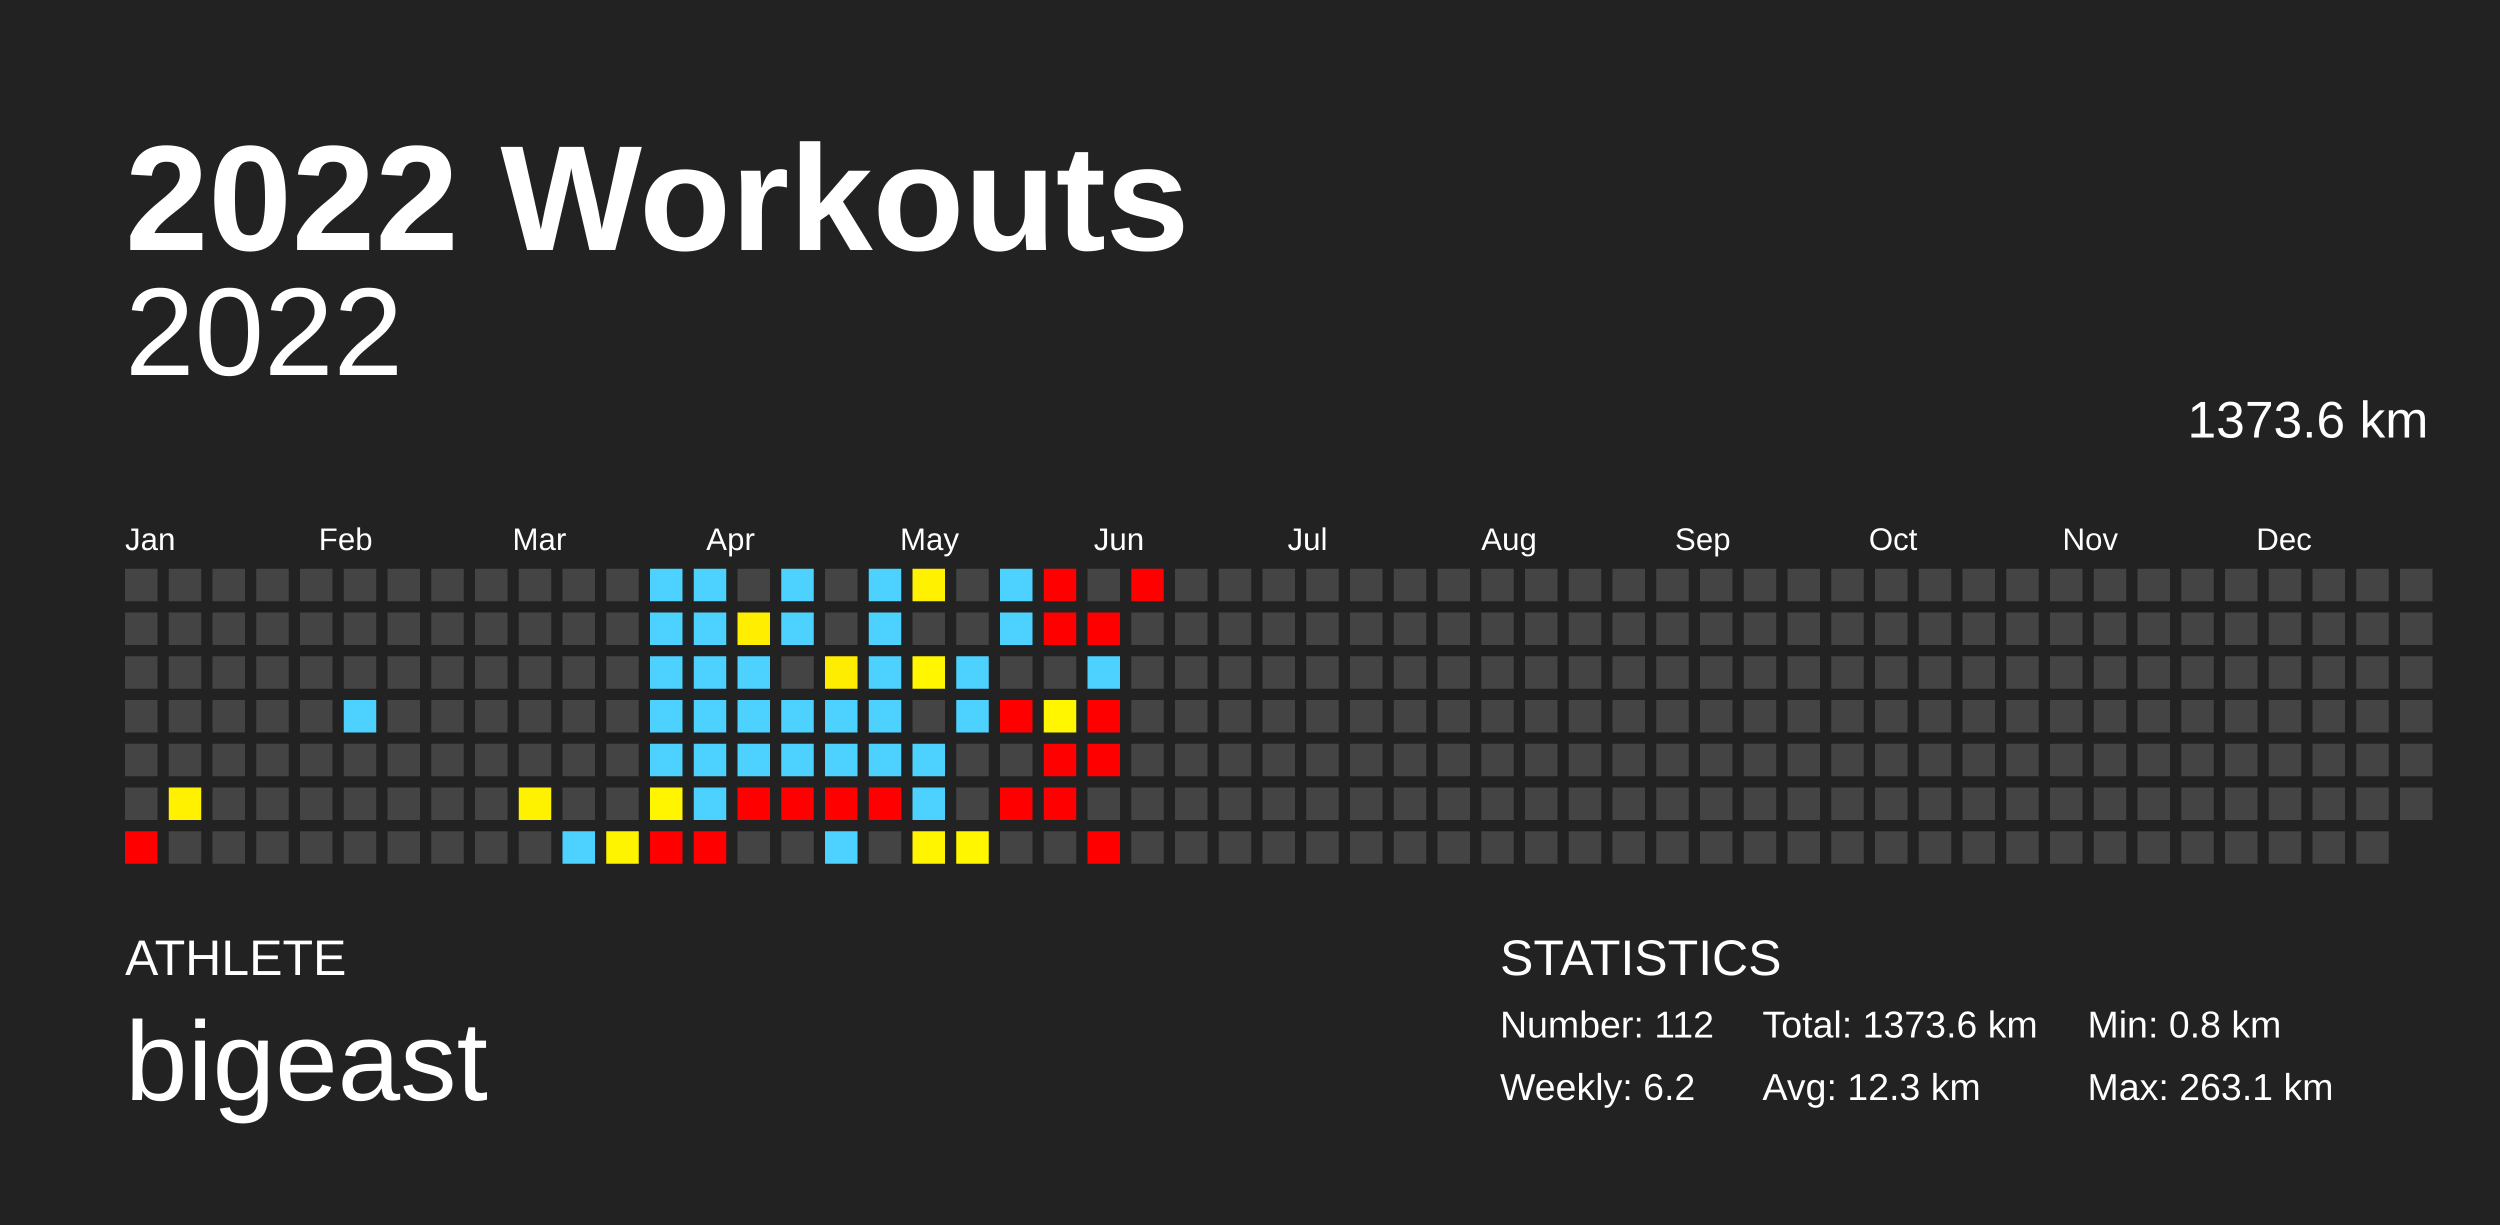
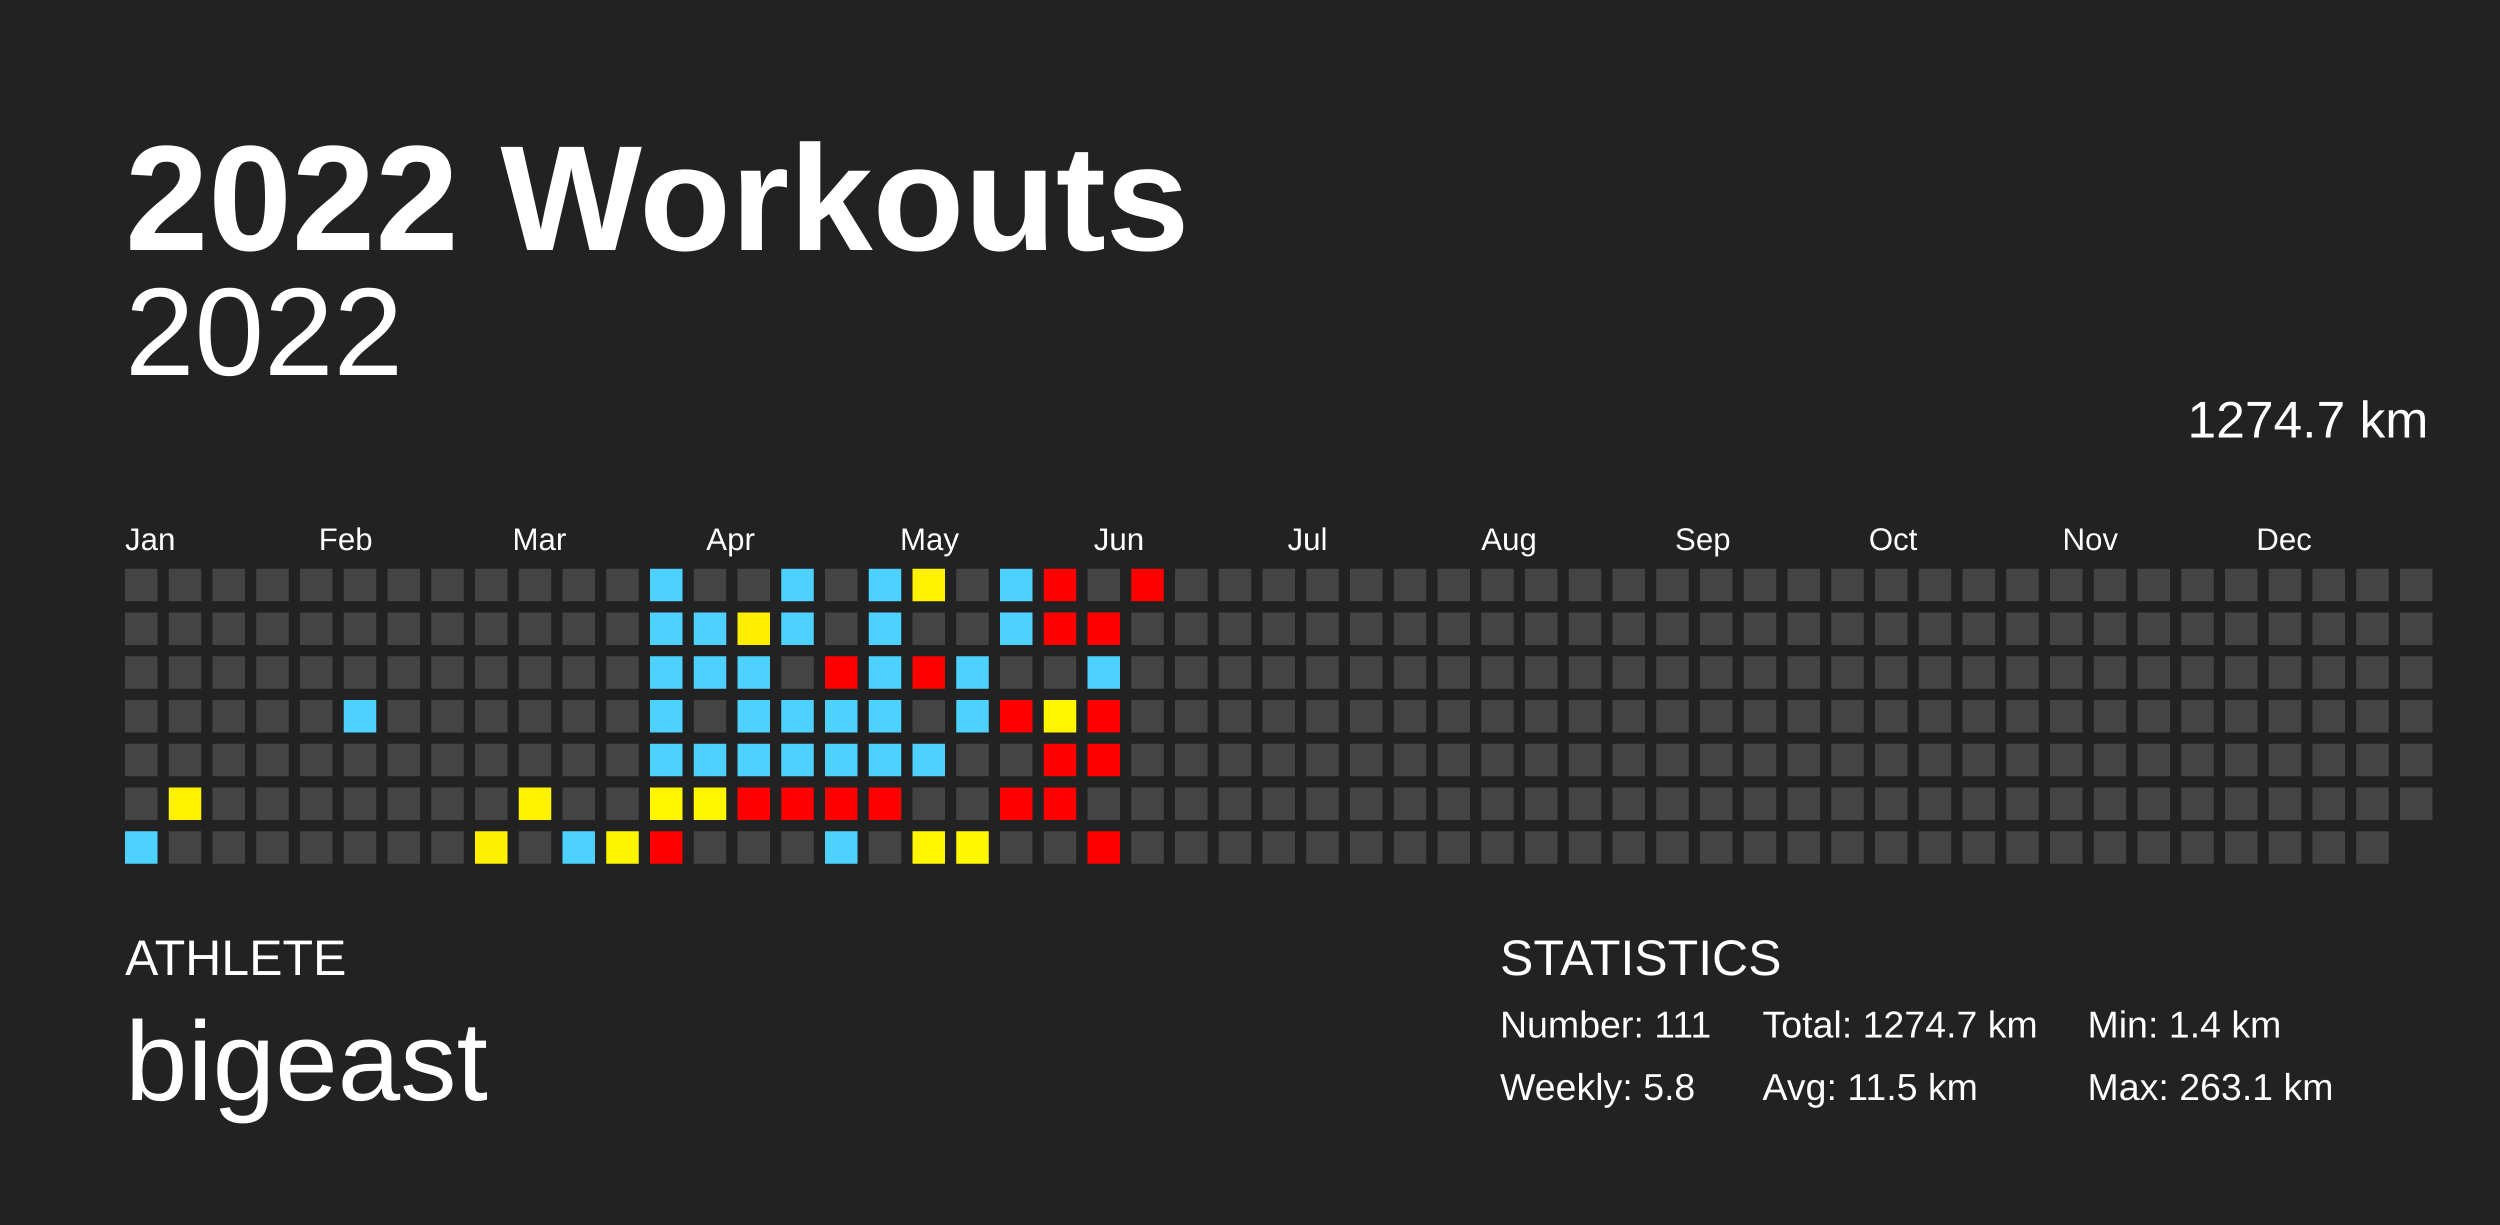
<svg xmlns="http://www.w3.org/2000/svg" baseProfile="full" height="98mm" version="1.1" viewBox="0,0,200,98" width="200mm">
  <defs />
  <rect fill="#222222" height="98" width="200" x="0" y="0" />
  <text fill="#FFFFFF" style="font-size:12px; font-family:Arial; font-weight:bold;" x="10" y="20">2022 Workouts</text>
  <text fill="#FFFFFF" style="font-size:4px; font-family:Arial" x="10" y="78">ATHLETE</text>
  <text fill="#FFFFFF" style="font-size:9px; font-family:Arial" x="10" y="88">bigeast</text>
  <text fill="#FFFFFF" style="font-size:4px; font-family:Arial" x="120" y="78">STATISTICS</text>
-   <text fill="#FFFFFF" style="font-size:3px; font-family:Arial" x="120" y="83">Number: 112</text>
-   <text fill="#FFFFFF" style="font-size:3px; font-family:Arial" x="120" y="88">Weekly: 6.2</text>
-   <text fill="#FFFFFF" style="font-size:3px; font-family:Arial" x="141" y="83">Total: 1373.6 km</text>
-   <text fill="#FFFFFF" style="font-size:3px; font-family:Arial" x="141" y="88">Avg: 12.3 km</text>
-   <text fill="#FFFFFF" style="font-size:3px; font-family:Arial" x="167" y="83">Min: 0.8 km</text>
+   <text fill="#FFFFFF" style="font-size:3px; font-family:Arial" x="120" y="83">Number: 111</text>
+   <text fill="#FFFFFF" style="font-size:3px; font-family:Arial" x="120" y="88">Weekly: 5.8</text>
+   <text fill="#FFFFFF" style="font-size:3px; font-family:Arial" x="141" y="83">Total: 1274.7 km</text>
+   <text fill="#FFFFFF" style="font-size:3px; font-family:Arial" x="141" y="88">Avg: 11.5 km</text>
+   <text fill="#FFFFFF" style="font-size:3px; font-family:Arial" x="167" y="83">Min: 1.4 km</text>
  <text fill="#FFFFFF" style="font-size:3px; font-family:Arial" x="167" y="88">Max: 263.1 km</text>
  <text alignment-baseline="hanging" fill="#FFFFFF" style="font-size:10.0px; font-family:Arial;" x="10" y="30">2022</text>
-   <text alignment-baseline="hanging" fill="#FFFFFF" style="font-size:4.125px; font-family:Arial;" x="175" y="35">1373.6 km</text>
+   <text alignment-baseline="hanging" fill="#FFFFFF" style="font-size:4.125px; font-family:Arial;" x="175" y="35">1274.7 km</text>
  <text fill="#FFFFFF" style="font-size:2.5px; font-family:Arial" x="10.0" y="44">Jan</text>
  <text fill="#FFFFFF" style="font-size:2.5px; font-family:Arial" x="25.5" y="44">Feb</text>
  <text fill="#FFFFFF" style="font-size:2.5px; font-family:Arial" x="41.0" y="44">Mar</text>
  <text fill="#FFFFFF" style="font-size:2.5px; font-family:Arial" x="56.5" y="44">Apr</text>
  <text fill="#FFFFFF" style="font-size:2.5px; font-family:Arial" x="72.0" y="44">May</text>
  <text fill="#FFFFFF" style="font-size:2.5px; font-family:Arial" x="87.5" y="44">Jun</text>
  <text fill="#FFFFFF" style="font-size:2.5px; font-family:Arial" x="103.0" y="44">Jul</text>
  <text fill="#FFFFFF" style="font-size:2.5px; font-family:Arial" x="118.5" y="44">Aug</text>
  <text fill="#FFFFFF" style="font-size:2.5px; font-family:Arial" x="134.0" y="44">Sep</text>
  <text fill="#FFFFFF" style="font-size:2.5px; font-family:Arial" x="149.5" y="44">Oct</text>
  <text fill="#FFFFFF" style="font-size:2.5px; font-family:Arial" x="165.0" y="44">Nov</text>
  <text fill="#FFFFFF" style="font-size:2.5px; font-family:Arial" x="180.5" y="44">Dec</text>
  <rect fill="#444444" height="2.6" width="2.6" x="10.0" y="45.5" />
  <rect fill="#444444" height="2.6" width="2.6" x="10.0" y="49.0" />
  <rect fill="#444444" height="2.6" width="2.6" x="10.0" y="52.5" />
  <rect fill="#444444" height="2.6" width="2.6" x="10.0" y="56.0" />
  <rect fill="#444444" height="2.6" width="2.6" x="10.0" y="59.5" />
  <rect fill="#444444" height="2.6" width="2.6" x="10.0" y="63.0" />
-   <rect fill="red" height="2.6" width="2.6" x="10.0" y="66.5" />
+   <rect fill="#4dd2ff" height="2.6" width="2.6" x="10.0" y="66.5" />
  <rect fill="#444444" height="2.6" width="2.6" x="13.5" y="45.5" />
  <rect fill="#444444" height="2.6" width="2.6" x="13.5" y="49.0" />
  <rect fill="#444444" height="2.6" width="2.6" x="13.5" y="52.5" />
  <rect fill="#444444" height="2.6" width="2.6" x="13.5" y="56.0" />
  <rect fill="#444444" height="2.6" width="2.6" x="13.5" y="59.5" />
  <rect fill="#fff100" height="2.6" width="2.6" x="13.5" y="63.0" />
  <rect fill="#444444" height="2.6" width="2.6" x="13.5" y="66.5" />
  <rect fill="#444444" height="2.6" width="2.6" x="17.0" y="45.5" />
  <rect fill="#444444" height="2.6" width="2.6" x="17.0" y="49.0" />
  <rect fill="#444444" height="2.6" width="2.6" x="17.0" y="52.5" />
  <rect fill="#444444" height="2.6" width="2.6" x="17.0" y="56.0" />
  <rect fill="#444444" height="2.6" width="2.6" x="17.0" y="59.5" />
  <rect fill="#444444" height="2.6" width="2.6" x="17.0" y="63.0" />
  <rect fill="#444444" height="2.6" width="2.6" x="17.0" y="66.5" />
  <rect fill="#444444" height="2.6" width="2.6" x="20.5" y="45.5" />
  <rect fill="#444444" height="2.6" width="2.6" x="20.5" y="49.0" />
  <rect fill="#444444" height="2.6" width="2.6" x="20.5" y="52.5" />
  <rect fill="#444444" height="2.6" width="2.6" x="20.5" y="56.0" />
  <rect fill="#444444" height="2.6" width="2.6" x="20.5" y="59.5" />
  <rect fill="#444444" height="2.6" width="2.6" x="20.5" y="63.0" />
  <rect fill="#444444" height="2.6" width="2.6" x="20.5" y="66.5" />
  <rect fill="#444444" height="2.6" width="2.6" x="24.0" y="45.5" />
  <rect fill="#444444" height="2.6" width="2.6" x="24.0" y="49.0" />
  <rect fill="#444444" height="2.6" width="2.6" x="24.0" y="52.5" />
  <rect fill="#444444" height="2.6" width="2.6" x="24.0" y="56.0" />
  <rect fill="#444444" height="2.6" width="2.6" x="24.0" y="59.5" />
  <rect fill="#444444" height="2.6" width="2.6" x="24.0" y="63.0" />
  <rect fill="#444444" height="2.6" width="2.6" x="24.0" y="66.5" />
  <rect fill="#444444" height="2.6" width="2.6" x="27.5" y="45.5" />
  <rect fill="#444444" height="2.6" width="2.6" x="27.5" y="49.0" />
  <rect fill="#444444" height="2.6" width="2.6" x="27.5" y="52.5" />
  <rect fill="#4dd2ff" height="2.6" width="2.6" x="27.5" y="56.0" />
  <rect fill="#444444" height="2.6" width="2.6" x="27.5" y="59.5" />
  <rect fill="#444444" height="2.6" width="2.6" x="27.5" y="63.0" />
  <rect fill="#444444" height="2.6" width="2.6" x="27.5" y="66.5" />
  <rect fill="#444444" height="2.6" width="2.6" x="31.0" y="45.5" />
  <rect fill="#444444" height="2.6" width="2.6" x="31.0" y="49.0" />
  <rect fill="#444444" height="2.6" width="2.6" x="31.0" y="52.5" />
  <rect fill="#444444" height="2.6" width="2.6" x="31.0" y="56.0" />
  <rect fill="#444444" height="2.6" width="2.6" x="31.0" y="59.5" />
  <rect fill="#444444" height="2.6" width="2.6" x="31.0" y="63.0" />
  <rect fill="#444444" height="2.6" width="2.6" x="31.0" y="66.5" />
  <rect fill="#444444" height="2.6" width="2.6" x="34.5" y="45.5" />
  <rect fill="#444444" height="2.6" width="2.6" x="34.5" y="49.0" />
  <rect fill="#444444" height="2.6" width="2.6" x="34.5" y="52.5" />
  <rect fill="#444444" height="2.6" width="2.6" x="34.5" y="56.0" />
  <rect fill="#444444" height="2.6" width="2.6" x="34.5" y="59.5" />
  <rect fill="#444444" height="2.6" width="2.6" x="34.5" y="63.0" />
  <rect fill="#444444" height="2.6" width="2.6" x="34.5" y="66.5" />
  <rect fill="#444444" height="2.6" width="2.6" x="38.0" y="45.5" />
  <rect fill="#444444" height="2.6" width="2.6" x="38.0" y="49.0" />
  <rect fill="#444444" height="2.6" width="2.6" x="38.0" y="52.5" />
  <rect fill="#444444" height="2.6" width="2.6" x="38.0" y="56.0" />
  <rect fill="#444444" height="2.6" width="2.6" x="38.0" y="59.5" />
  <rect fill="#444444" height="2.6" width="2.6" x="38.0" y="63.0" />
-   <rect fill="#444444" height="2.6" width="2.6" x="38.0" y="66.5" />
+   <rect fill="#ffef00" height="2.6" width="2.6" x="38.0" y="66.5" />
  <rect fill="#444444" height="2.6" width="2.6" x="41.5" y="45.5" />
  <rect fill="#444444" height="2.6" width="2.6" x="41.5" y="49.0" />
  <rect fill="#444444" height="2.6" width="2.6" x="41.5" y="52.5" />
  <rect fill="#444444" height="2.6" width="2.6" x="41.5" y="56.0" />
  <rect fill="#444444" height="2.6" width="2.6" x="41.5" y="59.5" />
-   <rect fill="#fff200" height="2.6" width="2.6" x="41.5" y="63.0" />
+   <rect fill="#fff300" height="2.6" width="2.6" x="41.5" y="63.0" />
  <rect fill="#444444" height="2.6" width="2.6" x="41.5" y="66.5" />
  <rect fill="#444444" height="2.6" width="2.6" x="45.0" y="45.5" />
  <rect fill="#444444" height="2.6" width="2.6" x="45.0" y="49.0" />
  <rect fill="#444444" height="2.6" width="2.6" x="45.0" y="52.5" />
  <rect fill="#444444" height="2.6" width="2.6" x="45.0" y="56.0" />
  <rect fill="#444444" height="2.6" width="2.6" x="45.0" y="59.5" />
  <rect fill="#444444" height="2.6" width="2.6" x="45.0" y="63.0" />
  <rect fill="#4dd2ff" height="2.6" width="2.6" x="45.0" y="66.5" />
  <rect fill="#444444" height="2.6" width="2.6" x="48.5" y="45.5" />
  <rect fill="#444444" height="2.6" width="2.6" x="48.5" y="49.0" />
  <rect fill="#444444" height="2.6" width="2.6" x="48.5" y="52.5" />
  <rect fill="#444444" height="2.6" width="2.6" x="48.5" y="56.0" />
  <rect fill="#444444" height="2.6" width="2.6" x="48.5" y="59.5" />
  <rect fill="#444444" height="2.6" width="2.6" x="48.5" y="63.0" />
  <rect fill="#fff400" height="2.6" width="2.6" x="48.5" y="66.5" />
  <rect fill="#4dd2ff" height="2.6" width="2.6" x="52.0" y="45.5" />
  <rect fill="#4dd2ff" height="2.6" width="2.6" x="52.0" y="49.0" />
  <rect fill="#4dd2ff" height="2.6" width="2.6" x="52.0" y="52.5" />
  <rect fill="#4dd2ff" height="2.6" width="2.6" x="52.0" y="56.0" />
  <rect fill="#4dd2ff" height="2.6" width="2.6" x="52.0" y="59.5" />
-   <rect fill="#fff500" height="2.6" width="2.6" x="52.0" y="63.0" />
+   <rect fill="#fff600" height="2.6" width="2.6" x="52.0" y="63.0" />
  <rect fill="red" height="2.6" width="2.6" x="52.0" y="66.5" />
-   <rect fill="#4dd2ff" height="2.6" width="2.6" x="55.5" y="45.5" />
+   <rect fill="#444444" height="2.6" width="2.6" x="55.5" y="45.5" />
  <rect fill="#4dd2ff" height="2.6" width="2.6" x="55.5" y="49.0" />
  <rect fill="#4dd2ff" height="2.6" width="2.6" x="55.5" y="52.5" />
-   <rect fill="#4dd2ff" height="2.6" width="2.6" x="55.5" y="56.0" />
+   <rect fill="#444444" height="2.6" width="2.6" x="55.5" y="56.0" />
  <rect fill="#4dd2ff" height="2.6" width="2.6" x="55.5" y="59.5" />
-   <rect fill="#4dd2ff" height="2.6" width="2.6" x="55.5" y="63.0" />
-   <rect fill="red" height="2.6" width="2.6" x="55.5" y="66.5" />
+   <rect fill="#fff600" height="2.6" width="2.6" x="55.5" y="63.0" />
+   <rect fill="#444444" height="2.6" width="2.6" x="55.5" y="66.5" />
  <rect fill="#444444" height="2.6" width="2.6" x="59.0" y="45.5" />
  <rect fill="#ffee00" height="2.6" width="2.6" x="59.0" y="49.0" />
  <rect fill="#4dd2ff" height="2.6" width="2.6" x="59.0" y="52.5" />
  <rect fill="#4dd2ff" height="2.6" width="2.6" x="59.0" y="56.0" />
  <rect fill="#4dd2ff" height="2.6" width="2.6" x="59.0" y="59.5" />
  <rect fill="red" height="2.6" width="2.6" x="59.0" y="63.0" />
  <rect fill="#444444" height="2.6" width="2.6" x="59.0" y="66.5" />
  <rect fill="#4dd2ff" height="2.6" width="2.6" x="62.5" y="45.5" />
  <rect fill="#4dd2ff" height="2.6" width="2.6" x="62.5" y="49.0" />
  <rect fill="#444444" height="2.6" width="2.6" x="62.5" y="52.5" />
  <rect fill="#4dd2ff" height="2.6" width="2.6" x="62.5" y="56.0" />
  <rect fill="#4dd2ff" height="2.6" width="2.6" x="62.5" y="59.5" />
  <rect fill="red" height="2.6" width="2.6" x="62.5" y="63.0" />
  <rect fill="#444444" height="2.6" width="2.6" x="62.5" y="66.5" />
  <rect fill="#444444" height="2.6" width="2.6" x="66.0" y="45.5" />
  <rect fill="#444444" height="2.6" width="2.6" x="66.0" y="49.0" />
-   <rect fill="#ffed00" height="2.6" width="2.6" x="66.0" y="52.5" />
+   <rect fill="red" height="2.6" width="2.6" x="66.0" y="52.5" />
  <rect fill="#4dd2ff" height="2.6" width="2.6" x="66.0" y="56.0" />
  <rect fill="#4dd2ff" height="2.6" width="2.6" x="66.0" y="59.5" />
  <rect fill="red" height="2.6" width="2.6" x="66.0" y="63.0" />
  <rect fill="#4dd2ff" height="2.6" width="2.6" x="66.0" y="66.5" />
  <rect fill="#4dd2ff" height="2.6" width="2.6" x="69.5" y="45.5" />
  <rect fill="#4dd2ff" height="2.6" width="2.6" x="69.5" y="49.0" />
  <rect fill="#4dd2ff" height="2.6" width="2.6" x="69.5" y="52.5" />
  <rect fill="#4dd2ff" height="2.6" width="2.6" x="69.5" y="56.0" />
  <rect fill="#4dd2ff" height="2.6" width="2.6" x="69.5" y="59.5" />
  <rect fill="red" height="2.6" width="2.6" x="69.5" y="63.0" />
  <rect fill="#444444" height="2.6" width="2.6" x="69.5" y="66.5" />
-   <rect fill="#fff100" height="2.6" width="2.6" x="73.0" y="45.5" />
+   <rect fill="#fff200" height="2.6" width="2.6" x="73.0" y="45.5" />
  <rect fill="#444444" height="2.6" width="2.6" x="73.0" y="49.0" />
-   <rect fill="#fff600" height="2.6" width="2.6" x="73.0" y="52.5" />
+   <rect fill="red" height="2.6" width="2.6" x="73.0" y="52.5" />
  <rect fill="#444444" height="2.6" width="2.6" x="73.0" y="56.0" />
  <rect fill="#4dd2ff" height="2.6" width="2.6" x="73.0" y="59.5" />
-   <rect fill="#4dd2ff" height="2.6" width="2.6" x="73.0" y="63.0" />
-   <rect fill="#fff500" height="2.6" width="2.6" x="73.0" y="66.5" />
+   <rect fill="#444444" height="2.6" width="2.6" x="73.0" y="63.0" />
+   <rect fill="#fff600" height="2.6" width="2.6" x="73.0" y="66.5" />
  <rect fill="#444444" height="2.6" width="2.6" x="76.5" y="45.5" />
  <rect fill="#444444" height="2.6" width="2.6" x="76.5" y="49.0" />
  <rect fill="#4dd2ff" height="2.6" width="2.6" x="76.5" y="52.5" />
  <rect fill="#4dd2ff" height="2.6" width="2.6" x="76.5" y="56.0" />
  <rect fill="#444444" height="2.6" width="2.6" x="76.5" y="59.5" />
  <rect fill="#444444" height="2.6" width="2.6" x="76.5" y="63.0" />
-   <rect fill="#fff600" height="2.6" width="2.6" x="76.5" y="66.5" />
+   <rect fill="#fff700" height="2.6" width="2.6" x="76.5" y="66.5" />
  <rect fill="#4dd2ff" height="2.6" width="2.6" x="80.0" y="45.5" />
  <rect fill="#4dd2ff" height="2.6" width="2.6" x="80.0" y="49.0" />
  <rect fill="#444444" height="2.6" width="2.6" x="80.0" y="52.5" />
  <rect fill="red" height="2.6" width="2.6" x="80.0" y="56.0" />
  <rect fill="#444444" height="2.6" width="2.6" x="80.0" y="59.5" />
  <rect fill="red" height="2.6" width="2.6" x="80.0" y="63.0" />
  <rect fill="#444444" height="2.6" width="2.6" x="80.0" y="66.5" />
  <rect fill="red" height="2.6" width="2.6" x="83.5" y="45.5" />
  <rect fill="red" height="2.6" width="2.6" x="83.5" y="49.0" />
  <rect fill="#444444" height="2.6" width="2.6" x="83.5" y="52.5" />
  <rect fill="#fff600" height="2.6" width="2.6" x="83.5" y="56.0" />
  <rect fill="red" height="2.6" width="2.6" x="83.5" y="59.5" />
  <rect fill="red" height="2.6" width="2.6" x="83.5" y="63.0" />
  <rect fill="#444444" height="2.6" width="2.6" x="83.5" y="66.5" />
  <rect fill="#444444" height="2.6" width="2.6" x="87.0" y="45.5" />
  <rect fill="red" height="2.6" width="2.6" x="87.0" y="49.0" />
  <rect fill="#4dd2ff" height="2.6" width="2.6" x="87.0" y="52.5" />
  <rect fill="red" height="2.6" width="2.6" x="87.0" y="56.0" />
  <rect fill="red" height="2.6" width="2.6" x="87.0" y="59.5" />
  <rect fill="#444444" height="2.6" width="2.6" x="87.0" y="63.0" />
  <rect fill="red" height="2.6" width="2.6" x="87.0" y="66.5" />
  <rect fill="red" height="2.6" width="2.6" x="90.5" y="45.5" />
  <rect fill="#444444" height="2.6" width="2.6" x="90.5" y="49.0" />
  <rect fill="#444444" height="2.6" width="2.6" x="90.5" y="52.5" />
  <rect fill="#444444" height="2.6" width="2.6" x="90.5" y="56.0" />
  <rect fill="#444444" height="2.6" width="2.6" x="90.5" y="59.5" />
  <rect fill="#444444" height="2.6" width="2.6" x="90.5" y="63.0" />
  <rect fill="#444444" height="2.6" width="2.6" x="90.5" y="66.5" />
  <rect fill="#444444" height="2.6" width="2.6" x="94.0" y="45.5" />
  <rect fill="#444444" height="2.6" width="2.6" x="94.0" y="49.0" />
  <rect fill="#444444" height="2.6" width="2.6" x="94.0" y="52.5" />
  <rect fill="#444444" height="2.6" width="2.6" x="94.0" y="56.0" />
  <rect fill="#444444" height="2.6" width="2.6" x="94.0" y="59.5" />
  <rect fill="#444444" height="2.6" width="2.6" x="94.0" y="63.0" />
  <rect fill="#444444" height="2.6" width="2.6" x="94.0" y="66.5" />
  <rect fill="#444444" height="2.6" width="2.6" x="97.5" y="45.5" />
  <rect fill="#444444" height="2.6" width="2.6" x="97.5" y="49.0" />
  <rect fill="#444444" height="2.6" width="2.6" x="97.5" y="52.5" />
  <rect fill="#444444" height="2.6" width="2.6" x="97.5" y="56.0" />
  <rect fill="#444444" height="2.6" width="2.6" x="97.5" y="59.5" />
  <rect fill="#444444" height="2.6" width="2.6" x="97.5" y="63.0" />
  <rect fill="#444444" height="2.6" width="2.6" x="97.5" y="66.5" />
  <rect fill="#444444" height="2.6" width="2.6" x="101.0" y="45.5" />
  <rect fill="#444444" height="2.6" width="2.6" x="101.0" y="49.0" />
  <rect fill="#444444" height="2.6" width="2.6" x="101.0" y="52.5" />
  <rect fill="#444444" height="2.6" width="2.6" x="101.0" y="56.0" />
  <rect fill="#444444" height="2.6" width="2.6" x="101.0" y="59.5" />
  <rect fill="#444444" height="2.6" width="2.6" x="101.0" y="63.0" />
  <rect fill="#444444" height="2.6" width="2.6" x="101.0" y="66.5" />
  <rect fill="#444444" height="2.6" width="2.6" x="104.5" y="45.5" />
  <rect fill="#444444" height="2.6" width="2.6" x="104.5" y="49.0" />
  <rect fill="#444444" height="2.6" width="2.6" x="104.5" y="52.5" />
  <rect fill="#444444" height="2.6" width="2.6" x="104.5" y="56.0" />
  <rect fill="#444444" height="2.6" width="2.6" x="104.5" y="59.5" />
  <rect fill="#444444" height="2.6" width="2.6" x="104.5" y="63.0" />
  <rect fill="#444444" height="2.6" width="2.6" x="104.5" y="66.5" />
  <rect fill="#444444" height="2.6" width="2.6" x="108.0" y="45.5" />
  <rect fill="#444444" height="2.6" width="2.6" x="108.0" y="49.0" />
  <rect fill="#444444" height="2.6" width="2.6" x="108.0" y="52.5" />
  <rect fill="#444444" height="2.6" width="2.6" x="108.0" y="56.0" />
  <rect fill="#444444" height="2.6" width="2.6" x="108.0" y="59.5" />
  <rect fill="#444444" height="2.6" width="2.6" x="108.0" y="63.0" />
  <rect fill="#444444" height="2.6" width="2.6" x="108.0" y="66.5" />
  <rect fill="#444444" height="2.6" width="2.6" x="111.5" y="45.5" />
  <rect fill="#444444" height="2.6" width="2.6" x="111.5" y="49.0" />
  <rect fill="#444444" height="2.6" width="2.6" x="111.5" y="52.5" />
  <rect fill="#444444" height="2.6" width="2.6" x="111.5" y="56.0" />
  <rect fill="#444444" height="2.6" width="2.6" x="111.5" y="59.5" />
  <rect fill="#444444" height="2.6" width="2.6" x="111.5" y="63.0" />
  <rect fill="#444444" height="2.6" width="2.6" x="111.5" y="66.5" />
  <rect fill="#444444" height="2.6" width="2.6" x="115.0" y="45.5" />
  <rect fill="#444444" height="2.6" width="2.6" x="115.0" y="49.0" />
  <rect fill="#444444" height="2.6" width="2.6" x="115.0" y="52.5" />
  <rect fill="#444444" height="2.6" width="2.6" x="115.0" y="56.0" />
  <rect fill="#444444" height="2.6" width="2.6" x="115.0" y="59.5" />
  <rect fill="#444444" height="2.6" width="2.6" x="115.0" y="63.0" />
  <rect fill="#444444" height="2.6" width="2.6" x="115.0" y="66.5" />
  <rect fill="#444444" height="2.6" width="2.6" x="118.5" y="45.5" />
  <rect fill="#444444" height="2.6" width="2.6" x="118.5" y="49.0" />
  <rect fill="#444444" height="2.6" width="2.6" x="118.5" y="52.5" />
  <rect fill="#444444" height="2.6" width="2.6" x="118.5" y="56.0" />
  <rect fill="#444444" height="2.6" width="2.6" x="118.5" y="59.5" />
  <rect fill="#444444" height="2.6" width="2.6" x="118.5" y="63.0" />
  <rect fill="#444444" height="2.6" width="2.6" x="118.5" y="66.5" />
  <rect fill="#444444" height="2.6" width="2.6" x="122.0" y="45.5" />
  <rect fill="#444444" height="2.6" width="2.6" x="122.0" y="49.0" />
  <rect fill="#444444" height="2.6" width="2.6" x="122.0" y="52.5" />
  <rect fill="#444444" height="2.6" width="2.6" x="122.0" y="56.0" />
  <rect fill="#444444" height="2.6" width="2.6" x="122.0" y="59.5" />
  <rect fill="#444444" height="2.6" width="2.6" x="122.0" y="63.0" />
  <rect fill="#444444" height="2.6" width="2.6" x="122.0" y="66.5" />
  <rect fill="#444444" height="2.6" width="2.6" x="125.5" y="45.5" />
  <rect fill="#444444" height="2.6" width="2.6" x="125.5" y="49.0" />
  <rect fill="#444444" height="2.6" width="2.6" x="125.5" y="52.5" />
  <rect fill="#444444" height="2.6" width="2.6" x="125.5" y="56.0" />
  <rect fill="#444444" height="2.6" width="2.6" x="125.5" y="59.5" />
  <rect fill="#444444" height="2.6" width="2.6" x="125.5" y="63.0" />
  <rect fill="#444444" height="2.6" width="2.6" x="125.5" y="66.5" />
  <rect fill="#444444" height="2.6" width="2.6" x="129.0" y="45.5" />
  <rect fill="#444444" height="2.6" width="2.6" x="129.0" y="49.0" />
  <rect fill="#444444" height="2.6" width="2.6" x="129.0" y="52.5" />
  <rect fill="#444444" height="2.6" width="2.6" x="129.0" y="56.0" />
  <rect fill="#444444" height="2.6" width="2.6" x="129.0" y="59.5" />
  <rect fill="#444444" height="2.6" width="2.6" x="129.0" y="63.0" />
  <rect fill="#444444" height="2.6" width="2.6" x="129.0" y="66.5" />
  <rect fill="#444444" height="2.6" width="2.6" x="132.5" y="45.5" />
  <rect fill="#444444" height="2.6" width="2.6" x="132.5" y="49.0" />
  <rect fill="#444444" height="2.6" width="2.6" x="132.5" y="52.5" />
  <rect fill="#444444" height="2.6" width="2.6" x="132.5" y="56.0" />
  <rect fill="#444444" height="2.6" width="2.6" x="132.5" y="59.5" />
  <rect fill="#444444" height="2.6" width="2.6" x="132.5" y="63.0" />
  <rect fill="#444444" height="2.6" width="2.6" x="132.5" y="66.5" />
  <rect fill="#444444" height="2.6" width="2.6" x="136.0" y="45.5" />
  <rect fill="#444444" height="2.6" width="2.6" x="136.0" y="49.0" />
  <rect fill="#444444" height="2.6" width="2.6" x="136.0" y="52.5" />
  <rect fill="#444444" height="2.6" width="2.6" x="136.0" y="56.0" />
  <rect fill="#444444" height="2.6" width="2.6" x="136.0" y="59.5" />
  <rect fill="#444444" height="2.6" width="2.6" x="136.0" y="63.0" />
  <rect fill="#444444" height="2.6" width="2.6" x="136.0" y="66.5" />
  <rect fill="#444444" height="2.6" width="2.6" x="139.5" y="45.5" />
  <rect fill="#444444" height="2.6" width="2.6" x="139.5" y="49.0" />
  <rect fill="#444444" height="2.6" width="2.6" x="139.5" y="52.5" />
  <rect fill="#444444" height="2.6" width="2.6" x="139.5" y="56.0" />
  <rect fill="#444444" height="2.6" width="2.6" x="139.5" y="59.5" />
  <rect fill="#444444" height="2.6" width="2.6" x="139.5" y="63.0" />
  <rect fill="#444444" height="2.6" width="2.6" x="139.5" y="66.5" />
  <rect fill="#444444" height="2.6" width="2.6" x="143.0" y="45.5" />
  <rect fill="#444444" height="2.6" width="2.6" x="143.0" y="49.0" />
  <rect fill="#444444" height="2.6" width="2.6" x="143.0" y="52.5" />
  <rect fill="#444444" height="2.6" width="2.6" x="143.0" y="56.0" />
  <rect fill="#444444" height="2.6" width="2.6" x="143.0" y="59.5" />
  <rect fill="#444444" height="2.6" width="2.6" x="143.0" y="63.0" />
  <rect fill="#444444" height="2.6" width="2.6" x="143.0" y="66.5" />
  <rect fill="#444444" height="2.6" width="2.6" x="146.5" y="45.5" />
  <rect fill="#444444" height="2.6" width="2.6" x="146.5" y="49.0" />
  <rect fill="#444444" height="2.6" width="2.6" x="146.5" y="52.5" />
  <rect fill="#444444" height="2.6" width="2.6" x="146.5" y="56.0" />
  <rect fill="#444444" height="2.6" width="2.6" x="146.5" y="59.5" />
  <rect fill="#444444" height="2.6" width="2.6" x="146.5" y="63.0" />
  <rect fill="#444444" height="2.6" width="2.6" x="146.5" y="66.5" />
  <rect fill="#444444" height="2.6" width="2.6" x="150.0" y="45.5" />
  <rect fill="#444444" height="2.6" width="2.6" x="150.0" y="49.0" />
  <rect fill="#444444" height="2.6" width="2.6" x="150.0" y="52.5" />
  <rect fill="#444444" height="2.6" width="2.6" x="150.0" y="56.0" />
  <rect fill="#444444" height="2.6" width="2.6" x="150.0" y="59.5" />
  <rect fill="#444444" height="2.6" width="2.6" x="150.0" y="63.0" />
  <rect fill="#444444" height="2.6" width="2.6" x="150.0" y="66.5" />
  <rect fill="#444444" height="2.6" width="2.6" x="153.5" y="45.5" />
  <rect fill="#444444" height="2.6" width="2.6" x="153.5" y="49.0" />
  <rect fill="#444444" height="2.6" width="2.6" x="153.5" y="52.5" />
  <rect fill="#444444" height="2.6" width="2.6" x="153.5" y="56.0" />
  <rect fill="#444444" height="2.6" width="2.6" x="153.5" y="59.5" />
  <rect fill="#444444" height="2.6" width="2.6" x="153.5" y="63.0" />
  <rect fill="#444444" height="2.6" width="2.6" x="153.5" y="66.5" />
  <rect fill="#444444" height="2.6" width="2.6" x="157.0" y="45.5" />
  <rect fill="#444444" height="2.6" width="2.6" x="157.0" y="49.0" />
  <rect fill="#444444" height="2.6" width="2.6" x="157.0" y="52.5" />
  <rect fill="#444444" height="2.6" width="2.6" x="157.0" y="56.0" />
  <rect fill="#444444" height="2.6" width="2.6" x="157.0" y="59.5" />
  <rect fill="#444444" height="2.6" width="2.6" x="157.0" y="63.0" />
  <rect fill="#444444" height="2.6" width="2.6" x="157.0" y="66.5" />
  <rect fill="#444444" height="2.6" width="2.6" x="160.5" y="45.5" />
  <rect fill="#444444" height="2.6" width="2.6" x="160.5" y="49.0" />
  <rect fill="#444444" height="2.6" width="2.6" x="160.5" y="52.5" />
  <rect fill="#444444" height="2.6" width="2.6" x="160.5" y="56.0" />
  <rect fill="#444444" height="2.6" width="2.6" x="160.5" y="59.5" />
  <rect fill="#444444" height="2.6" width="2.6" x="160.5" y="63.0" />
  <rect fill="#444444" height="2.6" width="2.6" x="160.5" y="66.5" />
  <rect fill="#444444" height="2.6" width="2.6" x="164.0" y="45.5" />
  <rect fill="#444444" height="2.6" width="2.6" x="164.0" y="49.0" />
  <rect fill="#444444" height="2.6" width="2.6" x="164.0" y="52.5" />
  <rect fill="#444444" height="2.6" width="2.6" x="164.0" y="56.0" />
  <rect fill="#444444" height="2.6" width="2.6" x="164.0" y="59.5" />
  <rect fill="#444444" height="2.6" width="2.6" x="164.0" y="63.0" />
  <rect fill="#444444" height="2.6" width="2.6" x="164.0" y="66.5" />
  <rect fill="#444444" height="2.6" width="2.6" x="167.5" y="45.5" />
  <rect fill="#444444" height="2.6" width="2.6" x="167.5" y="49.0" />
  <rect fill="#444444" height="2.6" width="2.6" x="167.5" y="52.5" />
  <rect fill="#444444" height="2.6" width="2.6" x="167.5" y="56.0" />
  <rect fill="#444444" height="2.6" width="2.6" x="167.5" y="59.5" />
  <rect fill="#444444" height="2.6" width="2.6" x="167.5" y="63.0" />
  <rect fill="#444444" height="2.6" width="2.6" x="167.5" y="66.5" />
  <rect fill="#444444" height="2.6" width="2.6" x="171.0" y="45.5" />
  <rect fill="#444444" height="2.6" width="2.6" x="171.0" y="49.0" />
  <rect fill="#444444" height="2.6" width="2.6" x="171.0" y="52.5" />
  <rect fill="#444444" height="2.6" width="2.6" x="171.0" y="56.0" />
  <rect fill="#444444" height="2.6" width="2.6" x="171.0" y="59.5" />
  <rect fill="#444444" height="2.6" width="2.6" x="171.0" y="63.0" />
  <rect fill="#444444" height="2.6" width="2.6" x="171.0" y="66.5" />
  <rect fill="#444444" height="2.6" width="2.6" x="174.5" y="45.5" />
  <rect fill="#444444" height="2.6" width="2.6" x="174.5" y="49.0" />
  <rect fill="#444444" height="2.6" width="2.6" x="174.5" y="52.5" />
  <rect fill="#444444" height="2.6" width="2.6" x="174.5" y="56.0" />
  <rect fill="#444444" height="2.6" width="2.6" x="174.5" y="59.5" />
  <rect fill="#444444" height="2.6" width="2.6" x="174.5" y="63.0" />
  <rect fill="#444444" height="2.6" width="2.6" x="174.5" y="66.5" />
  <rect fill="#444444" height="2.6" width="2.6" x="178.0" y="45.5" />
  <rect fill="#444444" height="2.6" width="2.6" x="178.0" y="49.0" />
  <rect fill="#444444" height="2.6" width="2.6" x="178.0" y="52.5" />
  <rect fill="#444444" height="2.6" width="2.6" x="178.0" y="56.0" />
  <rect fill="#444444" height="2.6" width="2.6" x="178.0" y="59.5" />
  <rect fill="#444444" height="2.6" width="2.6" x="178.0" y="63.0" />
  <rect fill="#444444" height="2.6" width="2.6" x="178.0" y="66.5" />
  <rect fill="#444444" height="2.6" width="2.6" x="181.5" y="45.5" />
  <rect fill="#444444" height="2.6" width="2.6" x="181.5" y="49.0" />
  <rect fill="#444444" height="2.6" width="2.6" x="181.5" y="52.5" />
  <rect fill="#444444" height="2.6" width="2.6" x="181.5" y="56.0" />
  <rect fill="#444444" height="2.6" width="2.6" x="181.5" y="59.5" />
  <rect fill="#444444" height="2.6" width="2.6" x="181.5" y="63.0" />
  <rect fill="#444444" height="2.6" width="2.6" x="181.5" y="66.5" />
  <rect fill="#444444" height="2.6" width="2.6" x="185.0" y="45.5" />
  <rect fill="#444444" height="2.6" width="2.6" x="185.0" y="49.0" />
  <rect fill="#444444" height="2.6" width="2.6" x="185.0" y="52.5" />
  <rect fill="#444444" height="2.6" width="2.6" x="185.0" y="56.0" />
  <rect fill="#444444" height="2.6" width="2.6" x="185.0" y="59.5" />
  <rect fill="#444444" height="2.6" width="2.6" x="185.0" y="63.0" />
  <rect fill="#444444" height="2.6" width="2.6" x="185.0" y="66.5" />
  <rect fill="#444444" height="2.6" width="2.6" x="188.5" y="45.5" />
  <rect fill="#444444" height="2.6" width="2.6" x="188.5" y="49.0" />
  <rect fill="#444444" height="2.6" width="2.6" x="188.5" y="52.5" />
  <rect fill="#444444" height="2.6" width="2.6" x="188.5" y="56.0" />
  <rect fill="#444444" height="2.6" width="2.6" x="188.5" y="59.5" />
  <rect fill="#444444" height="2.6" width="2.6" x="188.5" y="63.0" />
  <rect fill="#444444" height="2.6" width="2.6" x="188.5" y="66.5" />
  <rect fill="#444444" height="2.6" width="2.6" x="192.0" y="45.5" />
  <rect fill="#444444" height="2.6" width="2.6" x="192.0" y="49.0" />
  <rect fill="#444444" height="2.6" width="2.6" x="192.0" y="52.5" />
  <rect fill="#444444" height="2.6" width="2.6" x="192.0" y="56.0" />
  <rect fill="#444444" height="2.6" width="2.6" x="192.0" y="59.5" />
  <rect fill="#444444" height="2.6" width="2.6" x="192.0" y="63.0" />
</svg>
